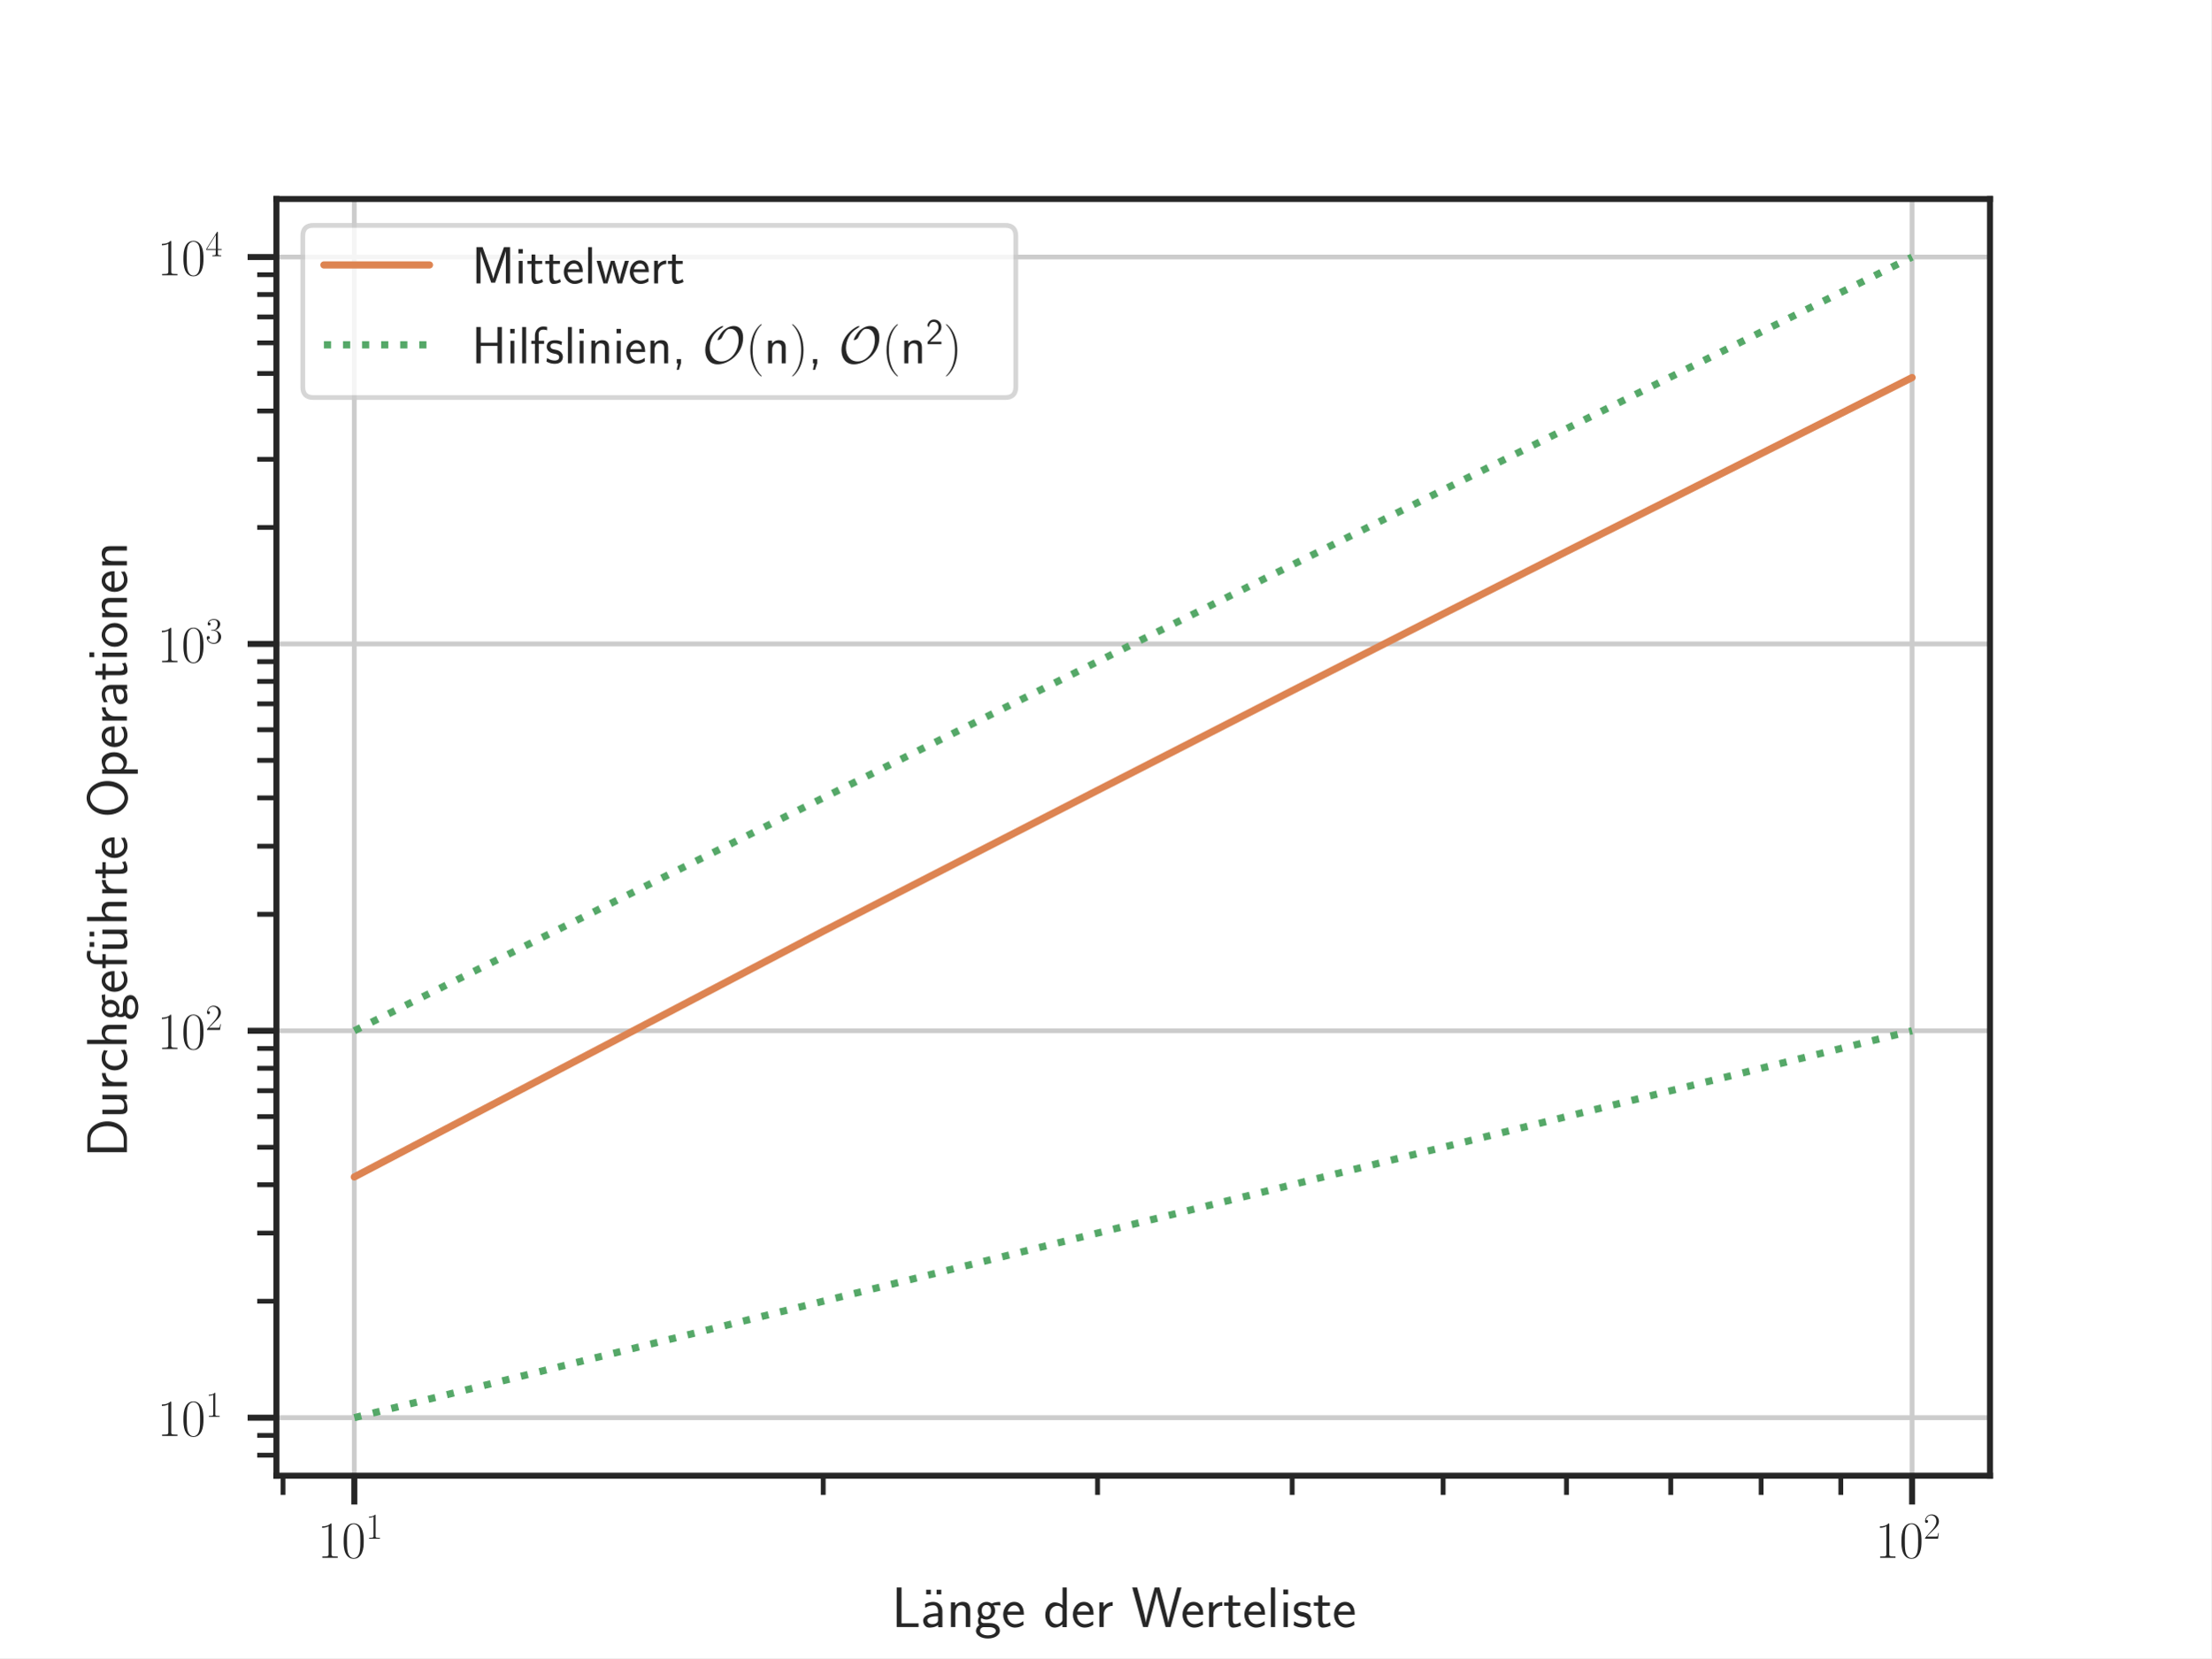
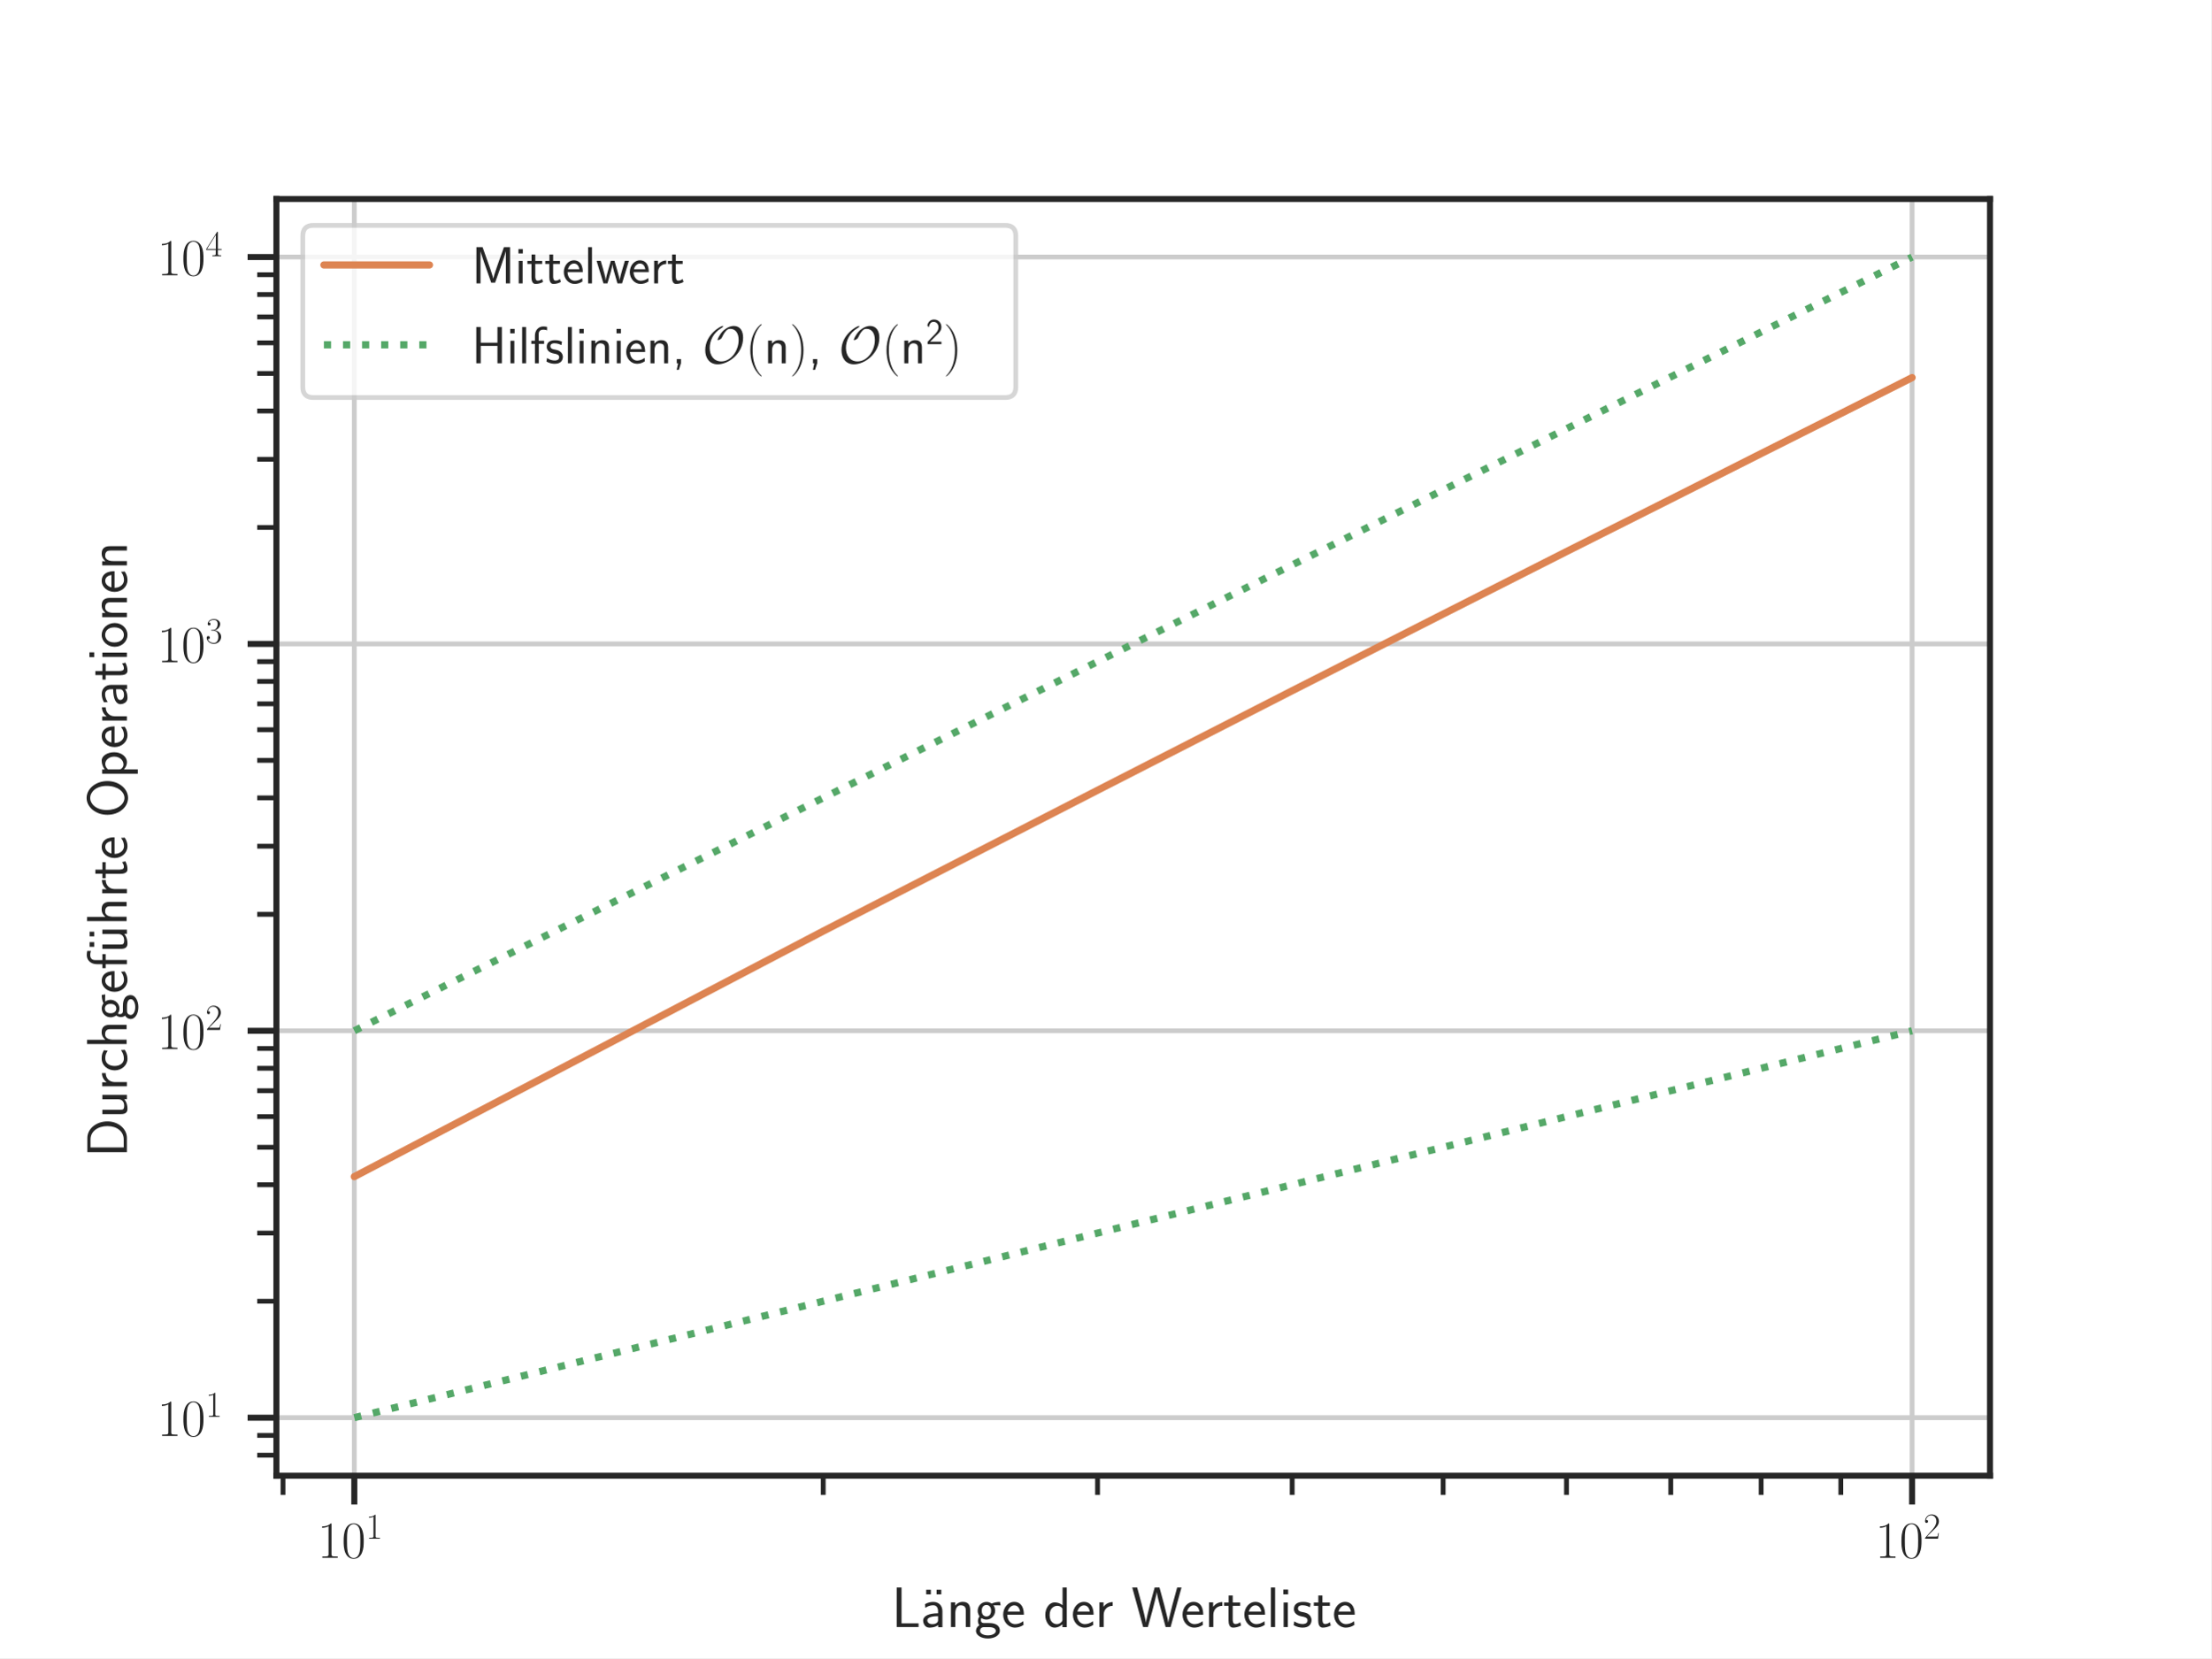
<svg xmlns="http://www.w3.org/2000/svg" xmlns:xlink="http://www.w3.org/1999/xlink" width="460.8pt" height="345.6pt" viewBox="0 0 460.8 345.6" version="1.1">
  <defs>
    <style type="text/css">*{stroke-linejoin: round; stroke-linecap: butt}</style>
  </defs>
  <g id="figure_1">
    <g id="patch_1">
      <path d="M 0 345.6  L 460.8 345.6  L 460.8 0  L 0 0  z " style="fill: #ffffff" />
    </g>
    <g id="axes_1">
      <g id="patch_2">
        <path d="M 57.6 307.584  L 414.72 307.584  L 414.72 41.472  L 57.6 41.472  z " style="fill: #ffffff" />
      </g>
      <g id="matplotlib.axis_1">
        <g id="xtick_1">
          <g id="line2d_1">
-             <path d="M 73.833 307.584  L 73.833 41.472  " clip-path="url(#p29a14f6c1d)" style="fill: none; stroke: #cccccc; stroke-linecap: round" />
+             <path d="M 73.833 307.584  L 73.833 41.472  " clip-path="url(#pbe0e966419)" style="fill: none; stroke: #cccccc; stroke-linecap: round" />
          </g>
          <g id="line2d_2">
            <defs>
-               <path id="m7bddc94658" d="M 0 0  L 0 6  " style="stroke: #262626; stroke-width: 1.25" />
-             </defs>
-             <g>
-               <use xlink:href="#m7bddc94658" x="73.833" y="307.584" style="fill: #262626; stroke: #262626; stroke-width: 1.25" />
+               <path id="m486cb083ab" d="M 0 0  L 0 6  " style="stroke: #262626; stroke-width: 1.25" />
+             </defs>
+             <g>
+               <use xlink:href="#m486cb083ab" x="73.833" y="307.584" style="fill: #262626; stroke: #262626; stroke-width: 1.25" />
            </g>
          </g>
          <g id="text_1">
            <g style="fill: #262626" transform="translate(66.16909 324.6943) scale(0.11 -0.11)">
              <defs>
                <path id="CMR17-31" d="M 1702 4058  C 1702 4192 1696 4192 1606 4192  C 1357 3916 979 3827 621 3827  C 602 3827 570 3827 563 3808  C 557 3795 557 3782 557 3648  C 755 3648 1088 3686 1344 3839  L 1344 461  C 1344 236 1331 160 781 160  L 589 160  L 589 0  C 896 0 1216 0 1523 0  C 1830 0 2150 0 2458 0  L 2458 160  L 2266 160  C 1715 160 1702 230 1702 458  L 1702 4058  z " transform="scale(0.015625)" />
                <path id="CMR17-30" d="M 2688 2025  C 2688 2416 2682 3080 2413 3591  C 2176 4039 1798 4198 1466 4198  C 1158 4198 768 4058 525 3597  C 269 3118 243 2524 243 2025  C 243 1661 250 1106 448 619  C 723 -39 1216 -128 1466 -128  C 1760 -128 2208 -7 2470 600  C 2662 1042 2688 1559 2688 2025  z M 1466 -26  C 1056 -26 813 325 723 812  C 653 1188 653 1738 653 2096  C 653 2588 653 2997 736 3387  C 858 3929 1216 4096 1466 4096  C 1728 4096 2067 3923 2189 3400  C 2272 3036 2278 2607 2278 2096  C 2278 1680 2278 1169 2202 792  C 2067 95 1690 -26 1466 -26  z " transform="scale(0.015625)" />
              </defs>
              <use xlink:href="#CMR17-31" transform="scale(0.996264)" />
              <use xlink:href="#CMR17-30" transform="translate(45.69048 0) scale(0.996264)" />
              <use xlink:href="#CMR17-31" transform="translate(91.38095 36.15364) scale(0.697382)" />
            </g>
          </g>
        </g>
        <g id="xtick_2">
          <g id="line2d_3">
-             <path d="M 398.487 307.584  L 398.487 41.472  " clip-path="url(#p29a14f6c1d)" style="fill: none; stroke: #cccccc; stroke-linecap: round" />
+             <path d="M 398.487 307.584  L 398.487 41.472  " clip-path="url(#pbe0e966419)" style="fill: none; stroke: #cccccc; stroke-linecap: round" />
          </g>
          <g id="line2d_4">
            <g>
-               <use xlink:href="#m7bddc94658" x="398.487" y="307.584" style="fill: #262626; stroke: #262626; stroke-width: 1.25" />
+               <use xlink:href="#m486cb083ab" x="398.487" y="307.584" style="fill: #262626; stroke: #262626; stroke-width: 1.25" />
            </g>
          </g>
          <g id="text_2">
            <g style="fill: #262626" transform="translate(390.8236 324.6943) scale(0.11 -0.11)">
              <defs>
                <path id="CMR17-32" d="M 2669 989  L 2554 989  C 2490 536 2438 459 2413 420  C 2381 369 1920 369 1830 369  L 602 369  C 832 619 1280 1072 1824 1597  C 2214 1967 2669 2402 2669 3035  C 2669 3790 2067 4224 1395 4224  C 691 4224 262 3604 262 3030  C 262 2780 448 2748 525 2748  C 589 2748 781 2787 781 3010  C 781 3207 614 3264 525 3264  C 486 3264 448 3258 422 3245  C 544 3790 915 4058 1306 4058  C 1862 4058 2227 3617 2227 3035  C 2227 2479 1901 2000 1536 1584  L 262 146  L 262 0  L 2515 0  L 2669 989  z " transform="scale(0.015625)" />
              </defs>
              <use xlink:href="#CMR17-31" transform="scale(0.996264)" />
              <use xlink:href="#CMR17-30" transform="translate(45.69048 0) scale(0.996264)" />
              <use xlink:href="#CMR17-32" transform="translate(91.38095 36.15364) scale(0.697382)" />
            </g>
          </g>
        </g>
        <g id="xtick_3">
          <g id="line2d_5">
            <defs>
-               <path id="m3e121b6e3d" d="M 0 0  L 0 4  " style="stroke: #262626" />
-             </defs>
-             <g>
-               <use xlink:href="#m3e121b6e3d" x="58.977" y="307.584" style="fill: #262626; stroke: #262626" />
+               <path id="m978a54cfbb" d="M 0 0  L 0 4  " style="stroke: #262626" />
+             </defs>
+             <g>
+               <use xlink:href="#m978a54cfbb" x="58.977" y="307.584" style="fill: #262626; stroke: #262626" />
            </g>
          </g>
        </g>
        <g id="xtick_4">
          <g id="line2d_6">
            <g>
-               <use xlink:href="#m3e121b6e3d" x="171.563" y="307.584" style="fill: #262626; stroke: #262626" />
+               <use xlink:href="#m978a54cfbb" x="171.563" y="307.584" style="fill: #262626; stroke: #262626" />
            </g>
          </g>
        </g>
        <g id="xtick_5">
          <g id="line2d_7">
            <g>
-               <use xlink:href="#m3e121b6e3d" x="228.732" y="307.584" style="fill: #262626; stroke: #262626" />
+               <use xlink:href="#m978a54cfbb" x="228.732" y="307.584" style="fill: #262626; stroke: #262626" />
            </g>
          </g>
        </g>
        <g id="xtick_6">
          <g id="line2d_8">
            <g>
-               <use xlink:href="#m3e121b6e3d" x="269.294" y="307.584" style="fill: #262626; stroke: #262626" />
+               <use xlink:href="#m978a54cfbb" x="269.294" y="307.584" style="fill: #262626; stroke: #262626" />
            </g>
          </g>
        </g>
        <g id="xtick_7">
          <g id="line2d_9">
            <g>
-               <use xlink:href="#m3e121b6e3d" x="300.757" y="307.584" style="fill: #262626; stroke: #262626" />
+               <use xlink:href="#m978a54cfbb" x="300.757" y="307.584" style="fill: #262626; stroke: #262626" />
            </g>
          </g>
        </g>
        <g id="xtick_8">
          <g id="line2d_10">
            <g>
-               <use xlink:href="#m3e121b6e3d" x="326.463" y="307.584" style="fill: #262626; stroke: #262626" />
+               <use xlink:href="#m978a54cfbb" x="326.463" y="307.584" style="fill: #262626; stroke: #262626" />
            </g>
          </g>
        </g>
        <g id="xtick_9">
          <g id="line2d_11">
            <g>
-               <use xlink:href="#m3e121b6e3d" x="348.198" y="307.584" style="fill: #262626; stroke: #262626" />
+               <use xlink:href="#m978a54cfbb" x="348.198" y="307.584" style="fill: #262626; stroke: #262626" />
            </g>
          </g>
        </g>
        <g id="xtick_10">
          <g id="line2d_12">
            <g>
-               <use xlink:href="#m3e121b6e3d" x="367.025" y="307.584" style="fill: #262626; stroke: #262626" />
+               <use xlink:href="#m978a54cfbb" x="367.025" y="307.584" style="fill: #262626; stroke: #262626" />
            </g>
          </g>
        </g>
        <g id="xtick_11">
          <g id="line2d_13">
            <g>
-               <use xlink:href="#m3e121b6e3d" x="383.632" y="307.584" style="fill: #262626; stroke: #262626" />
+               <use xlink:href="#m978a54cfbb" x="383.632" y="307.584" style="fill: #262626; stroke: #262626" />
            </g>
          </g>
        </g>
        <g id="text_3">
          <g style="fill: #262626" transform="translate(185.823 339.1274) scale(0.12 -0.12)">
            <defs>
              <path id="CMSS17-4c" d="M 1670 414  C 1594 414 1517 414 1440 414  L 1101 414  L 1101 4416  L 563 4416  L 563 0  L 3002 0  L 3002 414  L 1670 414  z " transform="scale(0.015625)" />
              <path id="CMSS17-7f" d="M 1178 4164  L 659 4164  L 659 3648  L 1178 3648  L 1178 4164  z M 2342 4164  L 1824 4164  L 1824 3648  L 2342 3648  L 2342 4164  z " transform="scale(0.015625)" />
              <path id="CMSS17-61" d="M 2406 1791  C 2406 2392 1978 2808 1402 2808  C 1120 2808 813 2757 461 2553  L 499 2135  C 659 2248 934 2432 1395 2432  C 1722 2432 1920 2180 1920 1782  L 1920 1536  C 896 1536 256 1238 256 726  C 256 461 416 -64 947 -64  C 1043 -64 1562 -64 1933 217  L 1933 -19  L 2406 -19  L 2406 1791  z M 1920 816  C 1920 701 1920 548 1728 434  C 1562 325 1350 325 1261 325  C 941 325 723 511 723 744  C 723 1211 1722 1211 1920 1211  L 1920 816  z " transform="scale(0.015625)" />
              <path id="CMSS17-6e" d="M 2618 1877  C 2618 2283 2522 2816 1798 2816  C 1389 2816 1120 2606 941 2389  L 941 2758  L 474 2758  L 474 0  L 960 0  L 960 1559  C 960 1964 1114 2428 1549 2428  C 2112 2428 2131 2048 2131 1829  L 2131 0  L 2618 0  L 2618 1877  z " transform="scale(0.015625)" />
              <path id="CMSS17-67" d="M 2848 2808  C 2483 2808 2170 2738 1914 2617  C 1702 2777 1485 2808 1338 2808  C 781 2808 358 2349 358 1814  C 358 1468 550 1207 563 1195  C 448 1035 384 863 384 672  C 384 448 474 289 544 200  C 211 -3 166 -314 166 -435  C 166 -898 749 -1280 1498 -1280  C 2253 -1280 2835 -898 2835 -428  C 2835 448 1856 448 1587 448  L 1069 448  C 973 448 717 448 717 791  C 717 921 774 1004 781 1010  C 877 940 1075 832 1338 832  C 1869 832 2310 1278 2310 1827  C 2310 2132 2170 2355 2112 2432  L 2131 2432  C 2150 2432 2419 2432 2515 2432  C 2720 2432 2739 2429 2918 2419  L 2848 2808  z M 1338 1182  C 1120 1182 813 1315 813 1823  C 813 2375 1165 2464 1331 2464  C 1549 2464 1856 2331 1856 1823  C 1856 1271 1504 1182 1338 1182  z M 1581 -10  C 1734 -10 2381 -10 2381 -442  C 2381 -714 1984 -929 1504 -929  C 1018 -929 621 -720 621 -435  C 621 -403 621 -10 1062 -10  L 1581 -10  z " transform="scale(0.015625)" />
              <path id="CMSS17-65" d="M 2502 1377  C 2502 1590 2490 2003 2285 2345  C 2061 2713 1696 2816 1421 2816  C 755 2816 192 2188 192 1375  C 192 582 774 -64 1510 -64  C 1798 -64 2150 19 2470 248  C 2470 274 2458 414 2451 420  C 2451 433 2432 630 2432 656  C 2125 407 1773 325 1517 325  C 1107 325 666 667 646 1377  L 2502 1377  z M 698 1728  C 781 2084 1062 2421 1421 2421  C 1517 2421 1965 2421 2080 1728  L 698 1728  z " transform="scale(0.015625)" />
              <path id="CMSS17-64" d="M 2611 4416  L 2138 4416  L 2138 2438  C 1939 2603 1613 2756 1254 2756  C 672 2756 211 2131 211 1347  C 211 562 666 -64 1235 -64  C 1677 -64 1971 172 2125 306  L 2125 -13  L 2611 -13  L 2611 4416  z M 2125 836  C 2125 747 2125 653 1926 482  C 1798 375 1645 325 1498 325  C 1152 325 698 576 698 1340  C 698 2134 1210 2368 1562 2368  C 1798 2368 1990 2254 2125 2065  L 2125 836  z " transform="scale(0.015625)" />
              <path id="CMSS17-72" d="M 954 1363  C 954 1965 1395 2368 1958 2368  L 1958 2789  C 1549 2789 1165 2585 934 2253  L 934 2758  L 480 2758  L 480 0  L 954 0  L 954 1363  z " transform="scale(0.015625)" />
              <path id="CMSS17-57" d="M 5581 4416  L 5094 4416  L 4557 2437  C 4474 2118 4397 1801 4320 1482  C 4205 1011 4122 681 4109 515  L 4102 515  C 4090 687 4006 1049 3904 1457  C 3827 1795 3744 2131 3654 2462  L 3123 4416  L 2586 4416  L 2080 2562  L 1824 1549  C 1632 747 1626 632 1613 505  L 1606 505  C 1606 543 1581 753 1402 1498  C 1312 1868 1222 2244 1126 2601  L 634 4416  L 83 4416  L 1299 0  L 1830 0  L 2336 1839  L 2592 2851  C 2765 3564 2803 3742 2816 3901  L 2822 3901  C 2822 3876 2880 3474 3130 2545  L 3808 0  L 4365 0  L 5581 4416  z " transform="scale(0.015625)" />
              <path id="CMSS17-74" d="M 1069 2368  L 1901 2368  L 1901 2737  L 1069 2737  L 1069 3520  L 614 3520  L 614 2737  L 109 2737  L 109 2368  L 602 2368  L 602 749  C 602 384 685 -64 1107 -64  C 1427 -64 1722 25 2003 172  L 1901 548  C 1747 414 1562 337 1363 337  C 1082 337 1069 696 1069 856  L 1069 2368  z " transform="scale(0.015625)" />
              <path id="CMSS17-6c" d="M 947 4416  L 474 4416  L 474 0  L 947 0  L 947 4416  z " transform="scale(0.015625)" />
              <path id="CMSS17-69" d="M 979 4183  L 442 4183  L 442 3648  L 979 3648  L 979 4183  z M 947 2739  L 474 2739  L 474 0  L 947 0  L 947 2739  z " transform="scale(0.015625)" />
              <path id="CMSS17-73" d="M 2061 2627  C 1683 2807 1389 2807 1197 2807  C 742 2807 198 2648 198 2003  C 198 1359 902 1218 1094 1179  C 1389 1122 1715 1058 1715 740  C 1715 337 1254 337 1171 337  C 915 337 563 407 243 638  L 166 210  C 531 0 883 -64 1178 -64  C 1965 -64 2163 416 2163 781  C 2163 1094 1984 1305 1862 1401  C 1651 1568 1574 1587 1050 1696  C 960 1709 646 1779 646 2066  C 646 2432 1050 2432 1139 2432  C 1555 2432 1811 2303 1984 2208  L 2061 2627  z " transform="scale(0.015625)" />
            </defs>
            <use xlink:href="#CMSS17-4c" transform="scale(0.996264)" />
            <use xlink:href="#CMSS17-7f" transform="translate(49.72625 0) scale(0.996264)" />
            <use xlink:href="#CMSS17-61" transform="translate(50.68711 0) scale(0.996264)" />
            <use xlink:href="#CMSS17-6e" transform="translate(95.60903 0) scale(0.996264)" />
            <use xlink:href="#CMSS17-67" transform="translate(143.814 0) scale(0.996264)" />
            <use xlink:href="#CMSS17-65" transform="translate(190.6576 0) scale(0.996264)" />
            <use xlink:href="#CMSS17-64" transform="translate(263.5255 0) scale(0.996264)" />
            <use xlink:href="#CMSS17-65" transform="translate(311.7305 0) scale(0.996264)" />
            <use xlink:href="#CMSS17-72" transform="translate(353.3693 0) scale(0.996264)" />
            <use xlink:href="#CMSS17-57" transform="translate(416.5082 0) scale(0.996264)" />
            <use xlink:href="#CMSS17-65" transform="translate(502.1479 0) scale(0.996264)" />
            <use xlink:href="#CMSS17-72" transform="translate(543.7867 0) scale(0.996264)" />
            <use xlink:href="#CMSS17-74" transform="translate(575.6965 0) scale(0.996264)" />
            <use xlink:href="#CMSS17-65" transform="translate(609.5281 0) scale(0.996264)" />
            <use xlink:href="#CMSS17-6c" transform="translate(651.1669 0) scale(0.996264)" />
            <use xlink:href="#CMSS17-69" transform="translate(673.3476 0) scale(0.996264)" />
            <use xlink:href="#CMSS17-73" transform="translate(695.5283 0) scale(0.996264)" />
            <use xlink:href="#CMSS17-74" transform="translate(731.4419 0) scale(0.996264)" />
            <use xlink:href="#CMSS17-65" transform="translate(765.2734 0) scale(0.996264)" />
          </g>
        </g>
      </g>
      <g id="matplotlib.axis_2">
        <g id="ytick_1">
          <g id="line2d_14">
-             <path d="M 57.6 295.488  L 414.72 295.488  " clip-path="url(#p29a14f6c1d)" style="fill: none; stroke: #cccccc; stroke-linecap: round" />
+             <path d="M 57.6 295.488  L 414.72 295.488  " clip-path="url(#pbe0e966419)" style="fill: none; stroke: #cccccc; stroke-linecap: round" />
          </g>
          <g id="line2d_15">
            <defs>
-               <path id="m9dd94acc85" d="M 0 0  L -6 0  " style="stroke: #262626; stroke-width: 1.25" />
-             </defs>
-             <g>
-               <use xlink:href="#m9dd94acc85" x="57.6" y="295.488" style="fill: #262626; stroke: #262626; stroke-width: 1.25" />
+               <path id="m3b154aa5dd" d="M 0 0  L -6 0  " style="stroke: #262626; stroke-width: 1.25" />
+             </defs>
+             <g>
+               <use xlink:href="#m3b154aa5dd" x="57.6" y="295.488" style="fill: #262626; stroke: #262626; stroke-width: 1.25" />
            </g>
          </g>
          <g id="text_4">
            <g style="fill: #262626" transform="translate(32.77273 299.2932) scale(0.11 -0.11)">
              <use xlink:href="#CMR17-31" transform="scale(0.996264)" />
              <use xlink:href="#CMR17-30" transform="translate(45.69048 0) scale(0.996264)" />
              <use xlink:href="#CMR17-31" transform="translate(91.38095 36.15364) scale(0.697382)" />
            </g>
          </g>
        </g>
        <g id="ytick_2">
          <g id="line2d_16">
-             <path d="M 57.6 214.848  L 414.72 214.848  " clip-path="url(#p29a14f6c1d)" style="fill: none; stroke: #cccccc; stroke-linecap: round" />
+             <path d="M 57.6 214.848  L 414.72 214.848  " clip-path="url(#pbe0e966419)" style="fill: none; stroke: #cccccc; stroke-linecap: round" />
          </g>
          <g id="line2d_17">
            <g>
-               <use xlink:href="#m9dd94acc85" x="57.6" y="214.848" style="fill: #262626; stroke: #262626; stroke-width: 1.25" />
+               <use xlink:href="#m3b154aa5dd" x="57.6" y="214.848" style="fill: #262626; stroke: #262626; stroke-width: 1.25" />
            </g>
          </g>
          <g id="text_5">
            <g style="fill: #262626" transform="translate(32.77273 218.6532) scale(0.11 -0.11)">
              <use xlink:href="#CMR17-31" transform="scale(0.996264)" />
              <use xlink:href="#CMR17-30" transform="translate(45.69048 0) scale(0.996264)" />
              <use xlink:href="#CMR17-32" transform="translate(91.38095 36.15364) scale(0.697382)" />
            </g>
          </g>
        </g>
        <g id="ytick_3">
          <g id="line2d_18">
-             <path d="M 57.6 134.208  L 414.72 134.208  " clip-path="url(#p29a14f6c1d)" style="fill: none; stroke: #cccccc; stroke-linecap: round" />
+             <path d="M 57.6 134.208  L 414.72 134.208  " clip-path="url(#pbe0e966419)" style="fill: none; stroke: #cccccc; stroke-linecap: round" />
          </g>
          <g id="line2d_19">
            <g>
-               <use xlink:href="#m9dd94acc85" x="57.6" y="134.208" style="fill: #262626; stroke: #262626; stroke-width: 1.25" />
+               <use xlink:href="#m3b154aa5dd" x="57.6" y="134.208" style="fill: #262626; stroke: #262626; stroke-width: 1.25" />
            </g>
          </g>
          <g id="text_6">
            <g style="fill: #262626" transform="translate(32.77273 138.0132) scale(0.11 -0.11)">
              <defs>
                <path id="CMR17-33" d="M 1414 2157  C 1984 2157 2234 1662 2234 1090  C 2234 320 1824 25 1453 25  C 1114 25 563 194 390 693  C 422 680 454 680 486 680  C 640 680 755 782 755 948  C 755 1133 614 1216 486 1216  C 378 1216 211 1165 211 926  C 211 335 787 -128 1466 -128  C 2176 -128 2720 430 2720 1085  C 2720 1707 2208 2157 1600 2227  C 2086 2328 2554 2756 2554 3329  C 2554 3820 2048 4179 1472 4179  C 890 4179 378 3829 378 3329  C 378 3110 544 3072 627 3072  C 762 3072 877 3155 877 3321  C 877 3486 762 3569 627 3569  C 602 3569 570 3569 544 3557  C 730 3959 1235 4032 1459 4032  C 1683 4032 2106 3925 2106 3320  C 2106 3143 2080 2828 1862 2550  C 1670 2304 1453 2304 1242 2284  C 1210 2284 1062 2269 1037 2269  C 992 2263 966 2257 966 2208  C 966 2163 973 2157 1101 2157  L 1414 2157  z " transform="scale(0.015625)" />
              </defs>
              <use xlink:href="#CMR17-31" transform="scale(0.996264)" />
              <use xlink:href="#CMR17-30" transform="translate(45.69048 0) scale(0.996264)" />
              <use xlink:href="#CMR17-33" transform="translate(91.38095 36.15364) scale(0.697382)" />
            </g>
          </g>
        </g>
        <g id="ytick_4">
          <g id="line2d_20">
-             <path d="M 57.6 53.568  L 414.72 53.568  " clip-path="url(#p29a14f6c1d)" style="fill: none; stroke: #cccccc; stroke-linecap: round" />
+             <path d="M 57.6 53.568  L 414.72 53.568  " clip-path="url(#pbe0e966419)" style="fill: none; stroke: #cccccc; stroke-linecap: round" />
          </g>
          <g id="line2d_21">
            <g>
-               <use xlink:href="#m9dd94acc85" x="57.6" y="53.568" style="fill: #262626; stroke: #262626; stroke-width: 1.25" />
+               <use xlink:href="#m3b154aa5dd" x="57.6" y="53.568" style="fill: #262626; stroke: #262626; stroke-width: 1.25" />
            </g>
          </g>
          <g id="text_7">
            <g style="fill: #262626" transform="translate(32.77273 57.37317) scale(0.11 -0.11)">
              <defs>
                <path id="CMR17-34" d="M 2150 4122  C 2150 4256 2144 4256 2029 4256  L 128 1254  L 128 1088  L 1779 1088  L 1779 457  C 1779 224 1766 160 1318 160  L 1197 160  L 1197 0  C 1402 0 1747 0 1965 0  C 2182 0 2528 0 2733 0  L 2733 160  L 2611 160  C 2163 160 2150 224 2150 457  L 2150 1088  L 2803 1088  L 2803 1254  L 2150 1254  L 2150 4122  z M 1798 3703  L 1798 1254  L 256 1254  L 1798 3703  z " transform="scale(0.015625)" />
              </defs>
              <use xlink:href="#CMR17-31" transform="scale(0.996264)" />
              <use xlink:href="#CMR17-30" transform="translate(45.69048 0) scale(0.996264)" />
              <use xlink:href="#CMR17-34" transform="translate(91.38095 36.15364) scale(0.697382)" />
            </g>
          </g>
        </g>
        <g id="ytick_5">
          <g id="line2d_22">
            <defs>
-               <path id="m80324b142e" d="M 0 0  L -4 0  " style="stroke: #262626" />
-             </defs>
-             <g>
-               <use xlink:href="#m80324b142e" x="57.6" y="303.303" style="fill: #262626; stroke: #262626" />
+               <path id="m5d9e88f0ef" d="M 0 0  L -4 0  " style="stroke: #262626" />
+             </defs>
+             <g>
+               <use xlink:href="#m5d9e88f0ef" x="57.6" y="303.303" style="fill: #262626; stroke: #262626" />
            </g>
          </g>
        </g>
        <g id="ytick_6">
          <g id="line2d_23">
            <g>
-               <use xlink:href="#m80324b142e" x="57.6" y="299.178" style="fill: #262626; stroke: #262626" />
+               <use xlink:href="#m5d9e88f0ef" x="57.6" y="299.178" style="fill: #262626; stroke: #262626" />
            </g>
          </g>
        </g>
        <g id="ytick_7">
          <g id="line2d_24">
            <g>
-               <use xlink:href="#m80324b142e" x="57.6" y="271.213" style="fill: #262626; stroke: #262626" />
+               <use xlink:href="#m5d9e88f0ef" x="57.6" y="271.213" style="fill: #262626; stroke: #262626" />
            </g>
          </g>
        </g>
        <g id="ytick_8">
          <g id="line2d_25">
            <g>
-               <use xlink:href="#m80324b142e" x="57.6" y="257.013" style="fill: #262626; stroke: #262626" />
+               <use xlink:href="#m5d9e88f0ef" x="57.6" y="257.013" style="fill: #262626; stroke: #262626" />
            </g>
          </g>
        </g>
        <g id="ytick_9">
          <g id="line2d_26">
            <g>
-               <use xlink:href="#m80324b142e" x="57.6" y="246.938" style="fill: #262626; stroke: #262626" />
+               <use xlink:href="#m5d9e88f0ef" x="57.6" y="246.938" style="fill: #262626; stroke: #262626" />
            </g>
          </g>
        </g>
        <g id="ytick_10">
          <g id="line2d_27">
            <g>
-               <use xlink:href="#m80324b142e" x="57.6" y="239.123" style="fill: #262626; stroke: #262626" />
+               <use xlink:href="#m5d9e88f0ef" x="57.6" y="239.123" style="fill: #262626; stroke: #262626" />
            </g>
          </g>
        </g>
        <g id="ytick_11">
          <g id="line2d_28">
            <g>
-               <use xlink:href="#m80324b142e" x="57.6" y="232.738" style="fill: #262626; stroke: #262626" />
+               <use xlink:href="#m5d9e88f0ef" x="57.6" y="232.738" style="fill: #262626; stroke: #262626" />
            </g>
          </g>
        </g>
        <g id="ytick_12">
          <g id="line2d_29">
            <g>
-               <use xlink:href="#m80324b142e" x="57.6" y="227.339" style="fill: #262626; stroke: #262626" />
+               <use xlink:href="#m5d9e88f0ef" x="57.6" y="227.339" style="fill: #262626; stroke: #262626" />
            </g>
          </g>
        </g>
        <g id="ytick_13">
          <g id="line2d_30">
            <g>
-               <use xlink:href="#m80324b142e" x="57.6" y="222.663" style="fill: #262626; stroke: #262626" />
+               <use xlink:href="#m5d9e88f0ef" x="57.6" y="222.663" style="fill: #262626; stroke: #262626" />
            </g>
          </g>
        </g>
        <g id="ytick_14">
          <g id="line2d_31">
            <g>
-               <use xlink:href="#m80324b142e" x="57.6" y="218.538" style="fill: #262626; stroke: #262626" />
+               <use xlink:href="#m5d9e88f0ef" x="57.6" y="218.538" style="fill: #262626; stroke: #262626" />
            </g>
          </g>
        </g>
        <g id="ytick_15">
          <g id="line2d_32">
            <g>
-               <use xlink:href="#m80324b142e" x="57.6" y="190.573" style="fill: #262626; stroke: #262626" />
+               <use xlink:href="#m5d9e88f0ef" x="57.6" y="190.573" style="fill: #262626; stroke: #262626" />
            </g>
          </g>
        </g>
        <g id="ytick_16">
          <g id="line2d_33">
            <g>
-               <use xlink:href="#m80324b142e" x="57.6" y="176.373" style="fill: #262626; stroke: #262626" />
+               <use xlink:href="#m5d9e88f0ef" x="57.6" y="176.373" style="fill: #262626; stroke: #262626" />
            </g>
          </g>
        </g>
        <g id="ytick_17">
          <g id="line2d_34">
            <g>
-               <use xlink:href="#m80324b142e" x="57.6" y="166.298" style="fill: #262626; stroke: #262626" />
+               <use xlink:href="#m5d9e88f0ef" x="57.6" y="166.298" style="fill: #262626; stroke: #262626" />
            </g>
          </g>
        </g>
        <g id="ytick_18">
          <g id="line2d_35">
            <g>
-               <use xlink:href="#m80324b142e" x="57.6" y="158.483" style="fill: #262626; stroke: #262626" />
+               <use xlink:href="#m5d9e88f0ef" x="57.6" y="158.483" style="fill: #262626; stroke: #262626" />
            </g>
          </g>
        </g>
        <g id="ytick_19">
          <g id="line2d_36">
            <g>
-               <use xlink:href="#m80324b142e" x="57.6" y="152.098" style="fill: #262626; stroke: #262626" />
+               <use xlink:href="#m5d9e88f0ef" x="57.6" y="152.098" style="fill: #262626; stroke: #262626" />
            </g>
          </g>
        </g>
        <g id="ytick_20">
          <g id="line2d_37">
            <g>
-               <use xlink:href="#m80324b142e" x="57.6" y="146.699" style="fill: #262626; stroke: #262626" />
+               <use xlink:href="#m5d9e88f0ef" x="57.6" y="146.699" style="fill: #262626; stroke: #262626" />
            </g>
          </g>
        </g>
        <g id="ytick_21">
          <g id="line2d_38">
            <g>
-               <use xlink:href="#m80324b142e" x="57.6" y="142.023" style="fill: #262626; stroke: #262626" />
+               <use xlink:href="#m5d9e88f0ef" x="57.6" y="142.023" style="fill: #262626; stroke: #262626" />
            </g>
          </g>
        </g>
        <g id="ytick_22">
          <g id="line2d_39">
            <g>
-               <use xlink:href="#m80324b142e" x="57.6" y="137.898" style="fill: #262626; stroke: #262626" />
+               <use xlink:href="#m5d9e88f0ef" x="57.6" y="137.898" style="fill: #262626; stroke: #262626" />
            </g>
          </g>
        </g>
        <g id="ytick_23">
          <g id="line2d_40">
            <g>
-               <use xlink:href="#m80324b142e" x="57.6" y="109.933" style="fill: #262626; stroke: #262626" />
+               <use xlink:href="#m5d9e88f0ef" x="57.6" y="109.933" style="fill: #262626; stroke: #262626" />
            </g>
          </g>
        </g>
        <g id="ytick_24">
          <g id="line2d_41">
            <g>
-               <use xlink:href="#m80324b142e" x="57.6" y="95.733" style="fill: #262626; stroke: #262626" />
+               <use xlink:href="#m5d9e88f0ef" x="57.6" y="95.733" style="fill: #262626; stroke: #262626" />
            </g>
          </g>
        </g>
        <g id="ytick_25">
          <g id="line2d_42">
            <g>
-               <use xlink:href="#m80324b142e" x="57.6" y="85.658" style="fill: #262626; stroke: #262626" />
+               <use xlink:href="#m5d9e88f0ef" x="57.6" y="85.658" style="fill: #262626; stroke: #262626" />
            </g>
          </g>
        </g>
        <g id="ytick_26">
          <g id="line2d_43">
            <g>
-               <use xlink:href="#m80324b142e" x="57.6" y="77.843" style="fill: #262626; stroke: #262626" />
+               <use xlink:href="#m5d9e88f0ef" x="57.6" y="77.843" style="fill: #262626; stroke: #262626" />
            </g>
          </g>
        </g>
        <g id="ytick_27">
          <g id="line2d_44">
            <g>
-               <use xlink:href="#m80324b142e" x="57.6" y="71.458" style="fill: #262626; stroke: #262626" />
+               <use xlink:href="#m5d9e88f0ef" x="57.6" y="71.458" style="fill: #262626; stroke: #262626" />
            </g>
          </g>
        </g>
        <g id="ytick_28">
          <g id="line2d_45">
            <g>
-               <use xlink:href="#m80324b142e" x="57.6" y="66.059" style="fill: #262626; stroke: #262626" />
+               <use xlink:href="#m5d9e88f0ef" x="57.6" y="66.059" style="fill: #262626; stroke: #262626" />
            </g>
          </g>
        </g>
        <g id="ytick_29">
          <g id="line2d_46">
            <g>
-               <use xlink:href="#m80324b142e" x="57.6" y="61.383" style="fill: #262626; stroke: #262626" />
+               <use xlink:href="#m5d9e88f0ef" x="57.6" y="61.383" style="fill: #262626; stroke: #262626" />
            </g>
          </g>
        </g>
        <g id="ytick_30">
          <g id="line2d_47">
            <g>
-               <use xlink:href="#m80324b142e" x="57.6" y="57.258" style="fill: #262626; stroke: #262626" />
+               <use xlink:href="#m5d9e88f0ef" x="57.6" y="57.258" style="fill: #262626; stroke: #262626" />
            </g>
          </g>
        </g>
        <g id="text_8">
          <g style="fill: #262626" transform="translate(26.44813 241.2077) rotate(-90) scale(0.12 -0.12)">
            <defs>
              <path id="CMSS17-44" d="M 570 4416  L 570 0  L 2144 0  C 3194 0 4000 980 4000 2170  C 4000 3398 3194 4416 2144 4416  L 570 4416  z M 1094 357  L 1094 4059  L 2003 4059  C 2861 4059 3475 3277 3475 2170  C 3475 1107 2867 357 2003 357  L 1094 357  z " transform="scale(0.015625)" />
              <path id="CMSS17-75" d="M 2618 2739  L 2131 2739  L 2131 972  C 2131 498 1786 306 1421 306  C 998 306 960 447 960 709  L 960 2739  L 474 2739  L 474 678  C 474 179 646 -64 1088 -64  C 1306 -64 1798 -13 2144 306  L 2144 0  L 2618 0  L 2618 2739  z " transform="scale(0.015625)" />
              <path id="CMSS17-63" d="M 2464 2541  C 2464 2585 2170 2714 2093 2739  C 1882 2816 1613 2816 1542 2816  C 710 2816 211 2093 211 1363  C 211 595 768 -64 1517 -64  C 1946 -64 2253 76 2502 242  L 2464 664  C 2189 453 1869 337 1523 337  C 1024 337 698 774 698 1369  C 698 1831 909 2414 1549 2414  C 1901 2414 2099 2343 2394 2145  L 2464 2541  z " transform="scale(0.015625)" />
              <path id="CMSS17-68" d="M 2618 1891  C 2618 2292 2522 2820 1798 2820  C 1395 2820 1133 2623 947 2407  L 947 4448  L 474 4448  L 474 32  L 960 32  L 960 1573  C 960 1973 1114 2432 1549 2432  C 2112 2432 2131 2056 2131 1839  L 2131 32  L 2618 32  L 2618 1891  z " transform="scale(0.015625)" />
              <path id="CMSS17-66" d="M 1075 2368  L 1722 2368  L 1722 2737  L 1062 2737  L 1062 3559  C 1062 4014 1408 4092 1606 4092  C 1670 4092 1850 4092 2080 4009  L 2080 4429  C 1933 4461 1754 4480 1613 4480  C 1018 4480 602 3993 602 3359  L 602 2737  L 160 2737  L 160 2368  L 602 2368  L 602 0  L 1075 0  L 1075 2368  z " transform="scale(0.015625)" />
              <path id="CMSS17-4f" d="M 4096 2178  C 4096 3503 3219 4497 2214 4497  C 1210 4497 333 3497 333 2178  C 333 847 1222 -128 2214 -128  C 3206 -128 4096 847 4096 2178  z M 2214 273  C 1510 273 870 1057 870 2261  C 870 3433 1549 4096 2214 4096  C 2880 4096 3558 3433 3558 2261  C 3558 1051 2912 273 2214 273  z " transform="scale(0.015625)" />
              <path id="CMSS17-70" d="M 966 333  C 1178 129 1466 -5 1773 -5  C 2368 -5 2880 603 2880 1412  C 2880 2159 2496 2816 1946 2816  C 1626 2816 1242 2702 954 2472  L 954 2765  L 480 2765  L 480 -1216  L 966 -1216  L 966 333  z M 966 2100  C 1018 2176 1235 2415 1587 2415  C 2035 2415 2394 1960 2394 1412  C 2394 787 1958 384 1530 384  C 1402 384 1267 415 1139 523  C 966 674 966 768 966 857  L 966 2100  z " transform="scale(0.015625)" />
              <path id="CMSS17-6f" d="M 2829 1356  C 2829 2176 2221 2816 1504 2816  C 768 2816 173 2157 173 1356  C 173 544 787 -64 1498 -64  C 2227 -64 2829 563 2829 1356  z M 1504 337  C 1050 337 659 709 659 1408  C 659 2151 1114 2427 1498 2427  C 1914 2427 2342 2126 2342 1408  C 2342 683 1926 337 1504 337  z " transform="scale(0.015625)" />
            </defs>
            <use xlink:href="#CMSS17-44" transform="scale(0.996264)" />
            <use xlink:href="#CMSS17-75" transform="translate(67.54284 0) scale(0.996264)" />
            <use xlink:href="#CMSS17-72" transform="translate(115.7478 0) scale(0.996264)" />
            <use xlink:href="#CMSS17-63" transform="translate(147.6576 0) scale(0.996264)" />
            <use xlink:href="#CMSS17-68" transform="translate(189.2964 0) scale(0.996264)" />
            <use xlink:href="#CMSS17-67" transform="translate(237.5013 0) scale(0.996264)" />
            <use xlink:href="#CMSS17-65" transform="translate(284.3449 0) scale(0.996264)" />
            <use xlink:href="#CMSS17-66" transform="translate(325.9838 0) scale(0.996264)" />
            <use xlink:href="#CMSS17-7f" transform="translate(355.2911 0) scale(0.996264)" />
            <use xlink:href="#CMSS17-75" transform="translate(354.6104 0) scale(0.996264)" />
            <use xlink:href="#CMSS17-68" transform="translate(402.8154 0) scale(0.996264)" />
            <use xlink:href="#CMSS17-72" transform="translate(451.0203 0) scale(0.996264)" />
            <use xlink:href="#CMSS17-74" transform="translate(482.9301 0) scale(0.996264)" />
            <use xlink:href="#CMSS17-65" transform="translate(516.7617 0) scale(0.996264)" />
            <use xlink:href="#CMSS17-4f" transform="translate(589.6296 0) scale(0.996264)" />
            <use xlink:href="#CMSS17-70" transform="translate(658.6538 0) scale(0.996264)" />
            <use xlink:href="#CMSS17-65" transform="translate(709.4612 0) scale(0.996264)" />
            <use xlink:href="#CMSS17-72" transform="translate(751.1 0) scale(0.996264)" />
            <use xlink:href="#CMSS17-61" transform="translate(783.0098 0) scale(0.996264)" />
            <use xlink:href="#CMSS17-74" transform="translate(827.9317 0) scale(0.996264)" />
            <use xlink:href="#CMSS17-69" transform="translate(861.7633 0) scale(0.996264)" />
            <use xlink:href="#CMSS17-6f" transform="translate(883.944 0) scale(0.996264)" />
            <use xlink:href="#CMSS17-6e" transform="translate(930.7877 0) scale(0.996264)" />
            <use xlink:href="#CMSS17-65" transform="translate(978.9926 0) scale(0.996264)" />
            <use xlink:href="#CMSS17-6e" transform="translate(1020.631 0) scale(0.996264)" />
          </g>
        </g>
      </g>
      <g id="line2d_48">
-         <path d="M 73.833 245.318  L 171.563 194.094  L 228.732 164.732  L 269.294 143.96  L 300.757 127.952  L 326.463 114.946  L 348.198 104.026  L 367.025 94.541  L 383.632 86.184  L 398.487 78.692  " clip-path="url(#p29a14f6c1d)" style="fill: none; stroke: #dd8452; stroke-width: 1.5; stroke-linecap: round" />
+         <path d="M 73.833 245.251  L 171.563 194.068  L 228.732 164.715  L 269.294 143.967  L 300.757 127.982  L 326.463 114.96  L 348.198 104.035  L 367.025 94.532  L 383.632 86.189  L 398.487 78.701  " clip-path="url(#pbe0e966419)" style="fill: none; stroke: #dd8452; stroke-width: 1.5; stroke-linecap: round" />
      </g>
      <g id="line2d_49">
-         <path d="M 73.833 295.488  L 171.563 271.213  L 228.732 257.013  L 269.294 246.938  L 300.757 239.123  L 326.463 232.738  L 348.198 227.339  L 367.025 222.663  L 383.632 218.538  L 398.487 214.848  " clip-path="url(#p29a14f6c1d)" style="fill: none; stroke-dasharray: 1.5,2.475; stroke-dashoffset: 0; stroke: #55a868; stroke-width: 1.5" />
+         <path d="M 73.833 295.488  L 171.563 271.213  L 228.732 257.013  L 269.294 246.938  L 300.757 239.123  L 326.463 232.738  L 348.198 227.339  L 367.025 222.663  L 383.632 218.538  L 398.487 214.848  " clip-path="url(#pbe0e966419)" style="fill: none; stroke-dasharray: 1.5,2.475; stroke-dashoffset: 0; stroke: #55a868; stroke-width: 1.5" />
      </g>
      <g id="line2d_50">
-         <path d="M 73.833 214.848  L 171.563 166.298  L 228.732 137.898  L 269.294 117.748  L 300.757 102.118  L 326.463 89.348  L 348.198 78.551  L 367.025 69.198  L 383.632 60.948  L 398.487 53.568  " clip-path="url(#p29a14f6c1d)" style="fill: none; stroke-dasharray: 1.5,2.475; stroke-dashoffset: 0; stroke: #55a868; stroke-width: 1.5" />
+         <path d="M 73.833 214.848  L 171.563 166.298  L 228.732 137.898  L 269.294 117.748  L 300.757 102.118  L 326.463 89.348  L 348.198 78.551  L 367.025 69.198  L 383.632 60.948  L 398.487 53.568  " clip-path="url(#pbe0e966419)" style="fill: none; stroke-dasharray: 1.5,2.475; stroke-dashoffset: 0; stroke: #55a868; stroke-width: 1.5" />
      </g>
      <g id="patch_3">
        <path d="M 57.6 307.584  L 57.6 41.472  " style="fill: none; stroke: #262626; stroke-width: 1.25; stroke-linejoin: miter; stroke-linecap: square" />
      </g>
      <g id="patch_4">
        <path d="M 414.72 307.584  L 414.72 41.472  " style="fill: none; stroke: #262626; stroke-width: 1.25; stroke-linejoin: miter; stroke-linecap: square" />
      </g>
      <g id="patch_5">
        <path d="M 57.6 307.584  L 414.72 307.584  " style="fill: none; stroke: #262626; stroke-width: 1.25; stroke-linejoin: miter; stroke-linecap: square" />
      </g>
      <g id="patch_6">
        <path d="M 57.6 41.472  L 414.72 41.472  " style="fill: none; stroke: #262626; stroke-width: 1.25; stroke-linejoin: miter; stroke-linecap: square" />
      </g>
      <g id="legend_1">
        <g id="patch_7">
          <path d="M 65.3 82.854  L 209.494 82.854  Q 211.694 82.854 211.694 80.654  L 211.694 49.172  Q 211.694 46.972 209.494 46.972  L 65.3 46.972  Q 63.1 46.972 63.1 49.172  L 63.1 80.654  Q 63.1 82.854 65.3 82.854  z " style="fill: #ffffff; opacity: 0.8; stroke: #cccccc; stroke-linejoin: miter" />
        </g>
        <g id="line2d_51">
          <path d="M 67.5 55.222  L 78.5 55.222  L 89.5 55.222  " style="fill: none; stroke: #dd8452; stroke-width: 1.5; stroke-linecap: round" />
        </g>
        <g id="text_9">
          <g style="fill: #262626" transform="translate(98.3 59.072) scale(0.11 -0.11)">
            <defs>
              <path id="CMSS17-4d" d="M 3194 2371  L 2886 1473  C 2835 1307 2662 791 2624 587  L 2618 587  C 2598 715 2560 849 2458 1174  C 2400 1365 2336 1562 2272 1741  L 1325 4416  L 576 4416  L 576 0  L 1075 0  L 1075 3900  L 1082 3900  C 1082 3894 1139 3613 1530 2499  L 2374 96  L 2848 96  L 3610 2231  C 3661 2378 3821 2843 3891 3066  C 3955 3257 4115 3728 4154 3913  L 4160 3913  L 4160 0  L 4666 0  L 4666 4416  L 3923 4416  L 3194 2371  z " transform="scale(0.015625)" />
              <path id="CMSS17-77" d="M 4013 2752  L 3526 2752  L 3187 1601  C 3117 1358 2918 685 2893 371  L 2886 371  C 2874 564 2765 1024 2586 1633  L 2259 2752  L 1818 2752  L 1498 1658  C 1338 1101 1216 627 1203 371  L 1197 371  C 1171 749 909 1633 870 1773  L 582 2752  L 83 2752  L 915 0  L 1402 0  C 1734 1096 1990 1943 2010 2370  C 2022 2160 2131 1707 2195 1484  L 2618 0  L 3181 0  L 4013 2752  z " transform="scale(0.015625)" />
            </defs>
            <use xlink:href="#CMSS17-4d" transform="scale(0.996264)" />
            <use xlink:href="#CMSS17-69" transform="translate(81.67603 0) scale(0.996264)" />
            <use xlink:href="#CMSS17-74" transform="translate(103.8568 0) scale(0.996264)" />
            <use xlink:href="#CMSS17-74" transform="translate(137.6883 0) scale(0.996264)" />
            <use xlink:href="#CMSS17-65" transform="translate(171.5199 0) scale(0.996264)" />
            <use xlink:href="#CMSS17-6c" transform="translate(213.1587 0) scale(0.996264)" />
            <use xlink:href="#CMSS17-77" transform="translate(235.3394 0) scale(0.996264)" />
            <use xlink:href="#CMSS17-65" transform="translate(296.5565 0) scale(0.996264)" />
            <use xlink:href="#CMSS17-72" transform="translate(338.1953 0) scale(0.996264)" />
            <use xlink:href="#CMSS17-74" transform="translate(370.1051 0) scale(0.996264)" />
          </g>
        </g>
        <g id="line2d_52">
          <path d="M 67.5 71.864  L 78.5 71.864  L 89.5 71.864  " style="fill: none; stroke-dasharray: 1.5,2.475; stroke-dashoffset: 0; stroke: #55a868; stroke-width: 1.5" />
        </g>
        <g id="text_10">
          <g style="fill: #262626" transform="translate(98.3 75.71401) scale(0.11 -0.11)">
            <defs>
              <path id="CMSS17-48" d="M 3674 4416  L 3136 4416  L 3136 2501  L 1101 2501  L 1101 4416  L 563 4416  L 563 0  L 1101 0  L 1101 2112  L 3136 2112  L 3136 0  L 3674 0  L 3674 4416  z " transform="scale(0.015625)" />
              <path id="CMSS17-2c" d="M 1088 6  L 1088 510  L 576 510  L 576 0  L 736 0  L 570 -800  L 826 -800  L 1088 6  z " transform="scale(0.015625)" />
              <path id="CMSY10-4f" d="M 4973 3111  C 4973 3928 4614 4544 3834 4544  C 3168 4544 2605 4004 2560 3966  C 2048 3458 1856 2879 1856 2867  C 1856 2828 1888 2822 1920 2822  C 2042 2822 2144 2886 2240 2957  C 2355 3040 2362 3060 2432 3208  C 2490 3337 2637 3651 2874 3922  C 3027 4096 3155 4192 3411 4192  C 4032 4192 4429 3678 4429 2835  C 4429 1523 3501 224 2317 224  C 1408 224 909 950 909 1870  C 909 2744 1357 3709 2291 4261  C 2355 4300 2547 4416 2547 4499  C 2547 4544 2496 4544 2483 4544  C 2259 4544 365 3522 365 1594  C 365 694 832 -128 1894 -128  C 3142 -128 4973 1132 4973 3111  z " transform="scale(0.015625)" />
              <path id="CMR17-28" d="M 1958 -1561  C 1958 -1555 1958 -1542 1939 -1523  C 1645 -1224 858 -407 858 1581  C 858 3569 1632 4379 1946 4697  C 1946 4704 1958 4717 1958 4736  C 1958 4755 1939 4768 1914 4768  C 1843 4768 1299 4296 986 3594  C 666 2887 576 2199 576 1588  C 576 1128 621 351 1005 -471  C 1312 -1135 1837 -1600 1914 -1600  C 1946 -1600 1958 -1587 1958 -1561  z " transform="scale(0.015625)" />
              <path id="CMR17-29" d="M 1683 1581  C 1683 2040 1638 2817 1254 3639  C 947 4303 422 4768 346 4768  C 326 4768 301 4761 301 4729  C 301 4717 307 4710 314 4697  C 621 4378 1402 3568 1402 1584  C 1402 -407 627 -1217 314 -1537  C 307 -1549 301 -1556 301 -1568  C 301 -1600 326 -1600 346 -1600  C 416 -1600 960 -1128 1274 -426  C 1594 281 1683 969 1683 1581  z " transform="scale(0.015625)" />
              <path id="CMSS17-32" d="M 1651 1357  C 1830 1541 2099 1764 2285 1987  C 2464 2204 2701 2511 2701 2957  C 2701 3657 2227 4288 1421 4288  C 787 4288 422 3893 250 3274  L 499 2929  C 640 3510 838 3880 1338 3880  C 1888 3880 2195 3433 2195 2942  C 2195 2355 1747 1901 1408 1563  C 1030 1187 659 804 301 408  L 301 0  L 2701 0  L 2701 433  L 1613 433  C 1536 433 1459 433 1382 433  L 742 433  L 742 439  L 1651 1357  z " transform="scale(0.015625)" />
            </defs>
            <use xlink:href="#CMSS17-48" transform="scale(0.996264)" />
            <use xlink:href="#CMSS17-69" transform="translate(66.06152 0) scale(0.996264)" />
            <use xlink:href="#CMSS17-6c" transform="translate(88.24224 0) scale(0.996264)" />
            <use xlink:href="#CMSS17-66" transform="translate(110.423 0) scale(0.996264)" />
            <use xlink:href="#CMSS17-73" transform="translate(139.0496 0) scale(0.996264)" />
            <use xlink:href="#CMSS17-6c" transform="translate(174.9632 0) scale(0.996264)" />
            <use xlink:href="#CMSS17-69" transform="translate(197.1439 0) scale(0.996264)" />
            <use xlink:href="#CMSS17-6e" transform="translate(219.3246 0) scale(0.996264)" />
            <use xlink:href="#CMSS17-69" transform="translate(267.5296 0) scale(0.996264)" />
            <use xlink:href="#CMSS17-65" transform="translate(289.7103 0) scale(0.996264)" />
            <use xlink:href="#CMSS17-6e" transform="translate(331.3491 0) scale(0.996264)" />
            <use xlink:href="#CMSS17-2c" transform="translate(379.554 0) scale(0.996264)" />
            <use xlink:href="#CMSY10-4f" transform="translate(436.8074 0) scale(0.996264)" />
            <use xlink:href="#CMR17-28" transform="translate(518.8888 0) scale(0.996264)" />
            <use xlink:href="#CMSS17-6e" transform="translate(554.1696 0) scale(0.996264)" />
            <use xlink:href="#CMR17-29" transform="translate(602.3745 0) scale(0.996264)" />
            <use xlink:href="#CMSS17-2c" transform="translate(637.6553 0) scale(0.996264)" />
            <use xlink:href="#CMSY10-4f" transform="translate(694.9086 0) scale(0.996264)" />
            <use xlink:href="#CMR17-28" transform="translate(776.99 0) scale(0.996264)" />
            <use xlink:href="#CMSS17-6e" transform="translate(812.2708 0) scale(0.996264)" />
            <use xlink:href="#CMSS17-32" transform="translate(860.4758 36.15364) scale(0.697382)" />
            <use xlink:href="#CMR17-29" transform="translate(893.7643 0) scale(0.996264)" />
          </g>
        </g>
      </g>
    </g>
  </g>
  <defs>
-     <clipPath id="p29a14f6c1d">
+     <clipPath id="pbe0e966419">
      <rect x="57.6" y="41.472" width="357.12" height="266.112" />
    </clipPath>
  </defs>
</svg>
